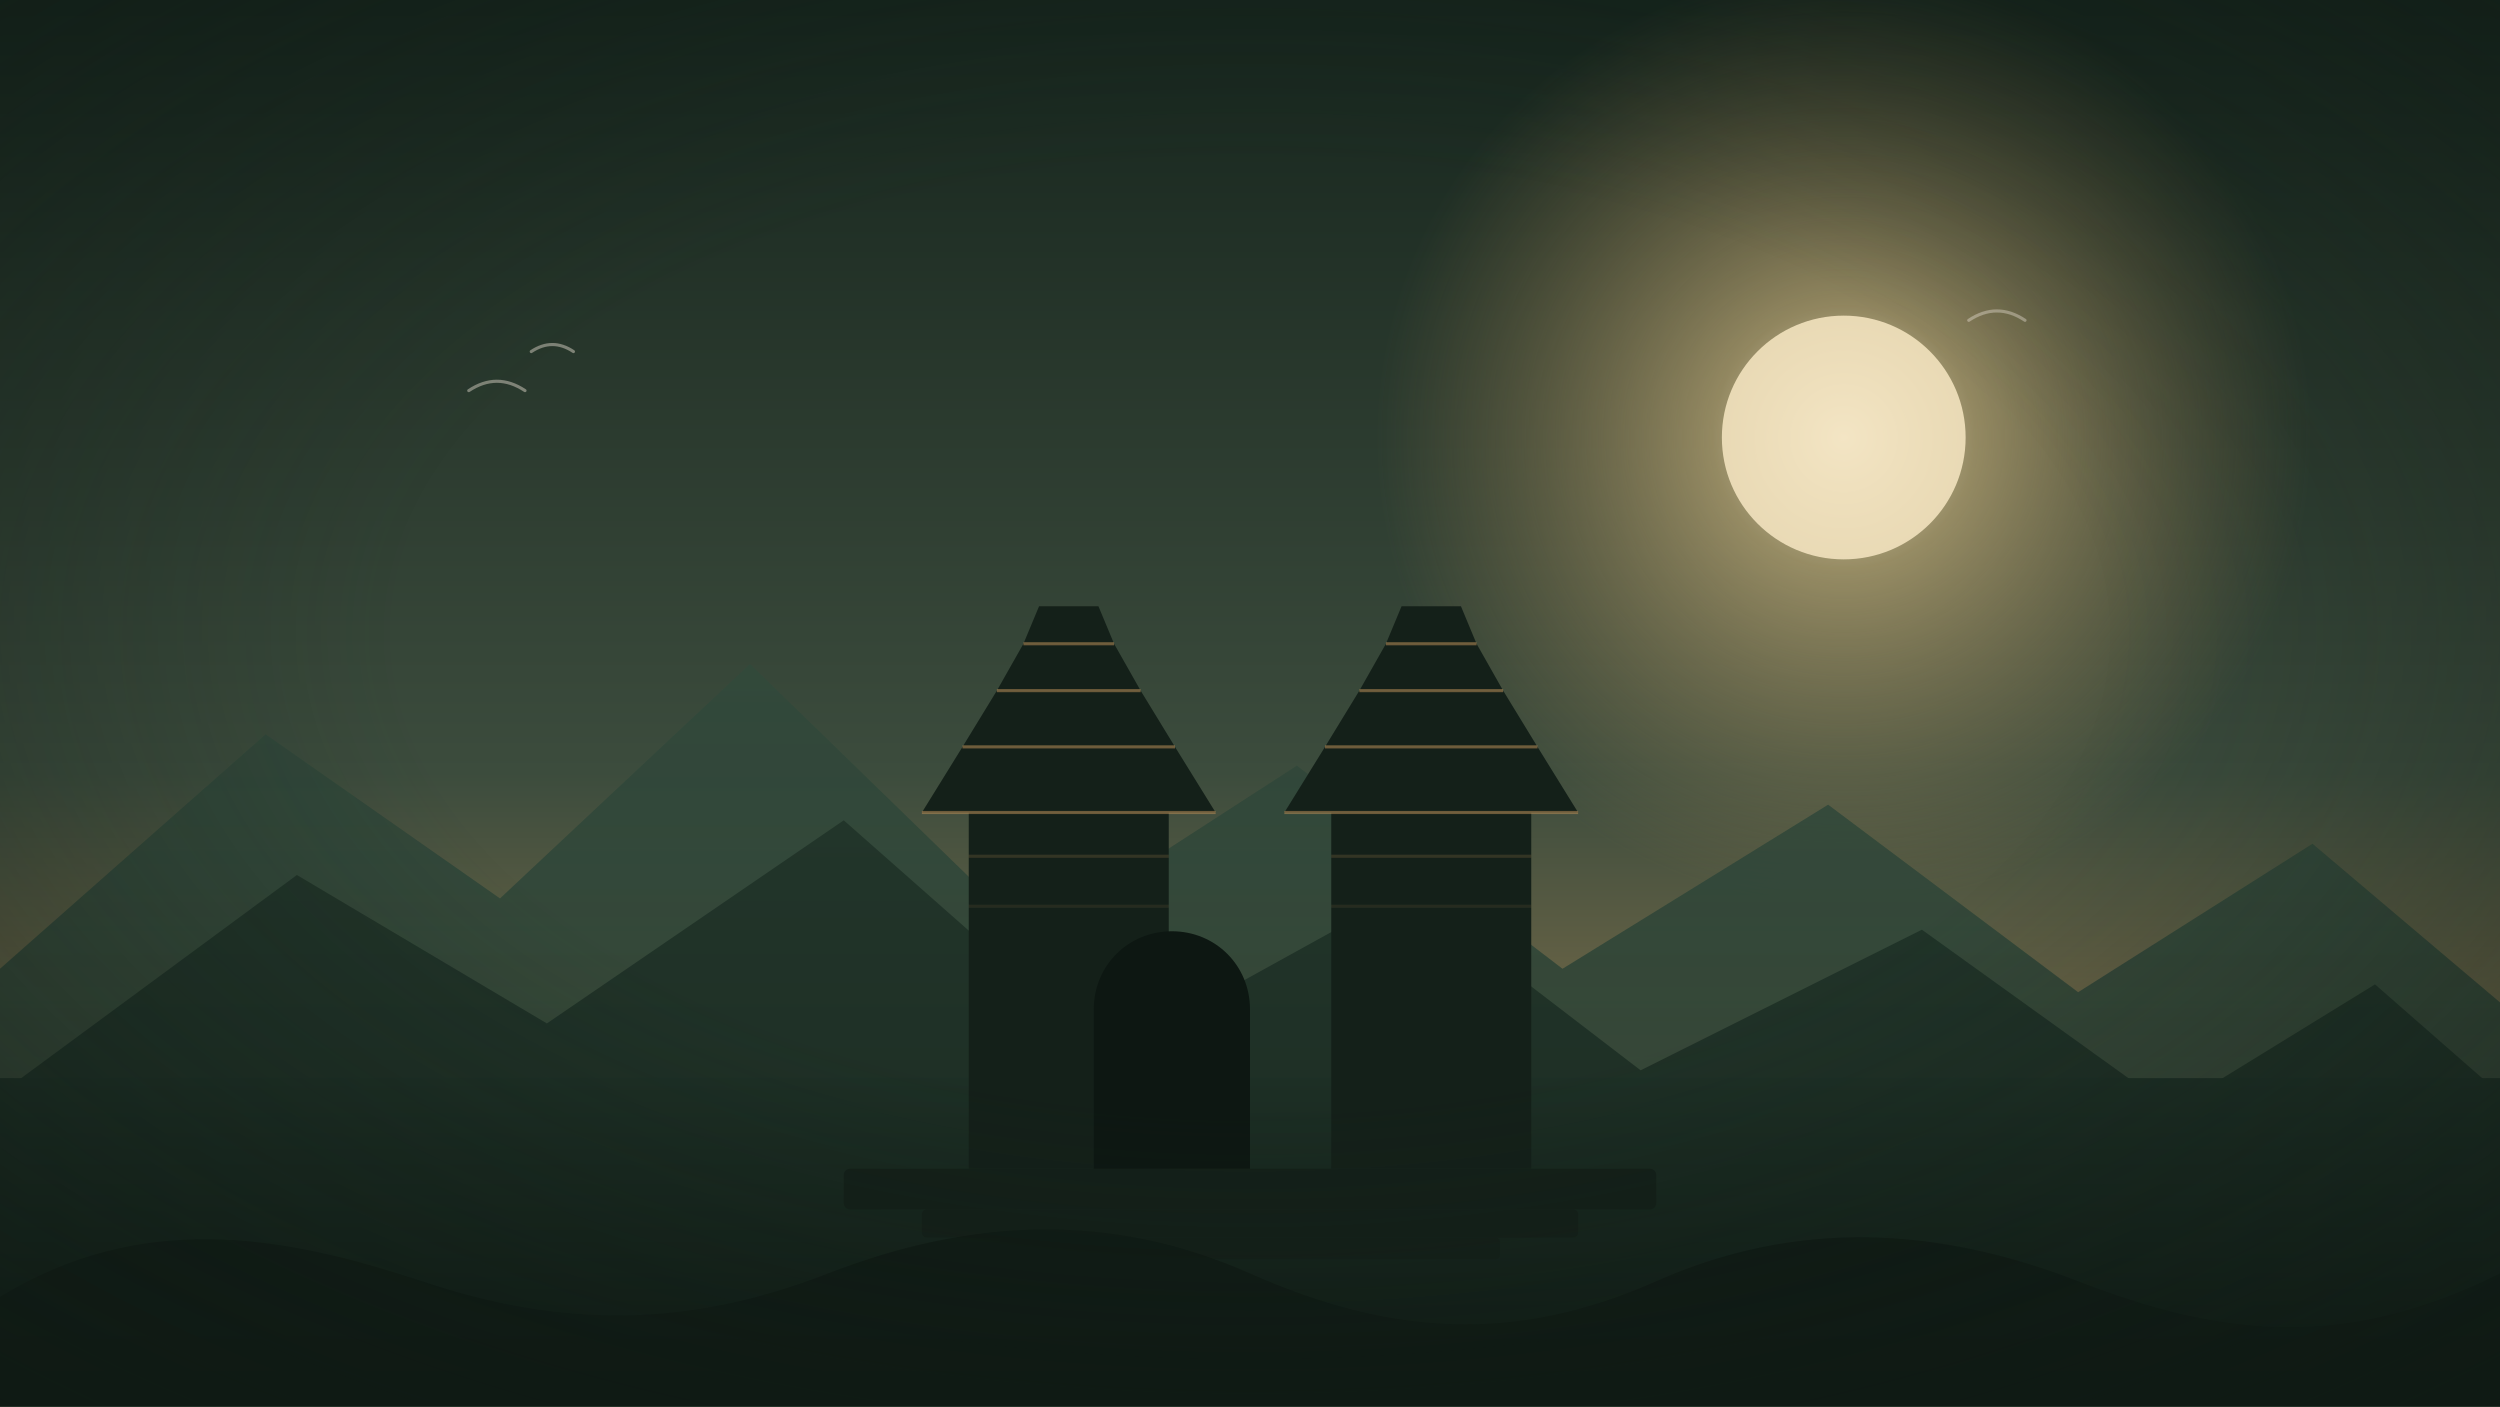
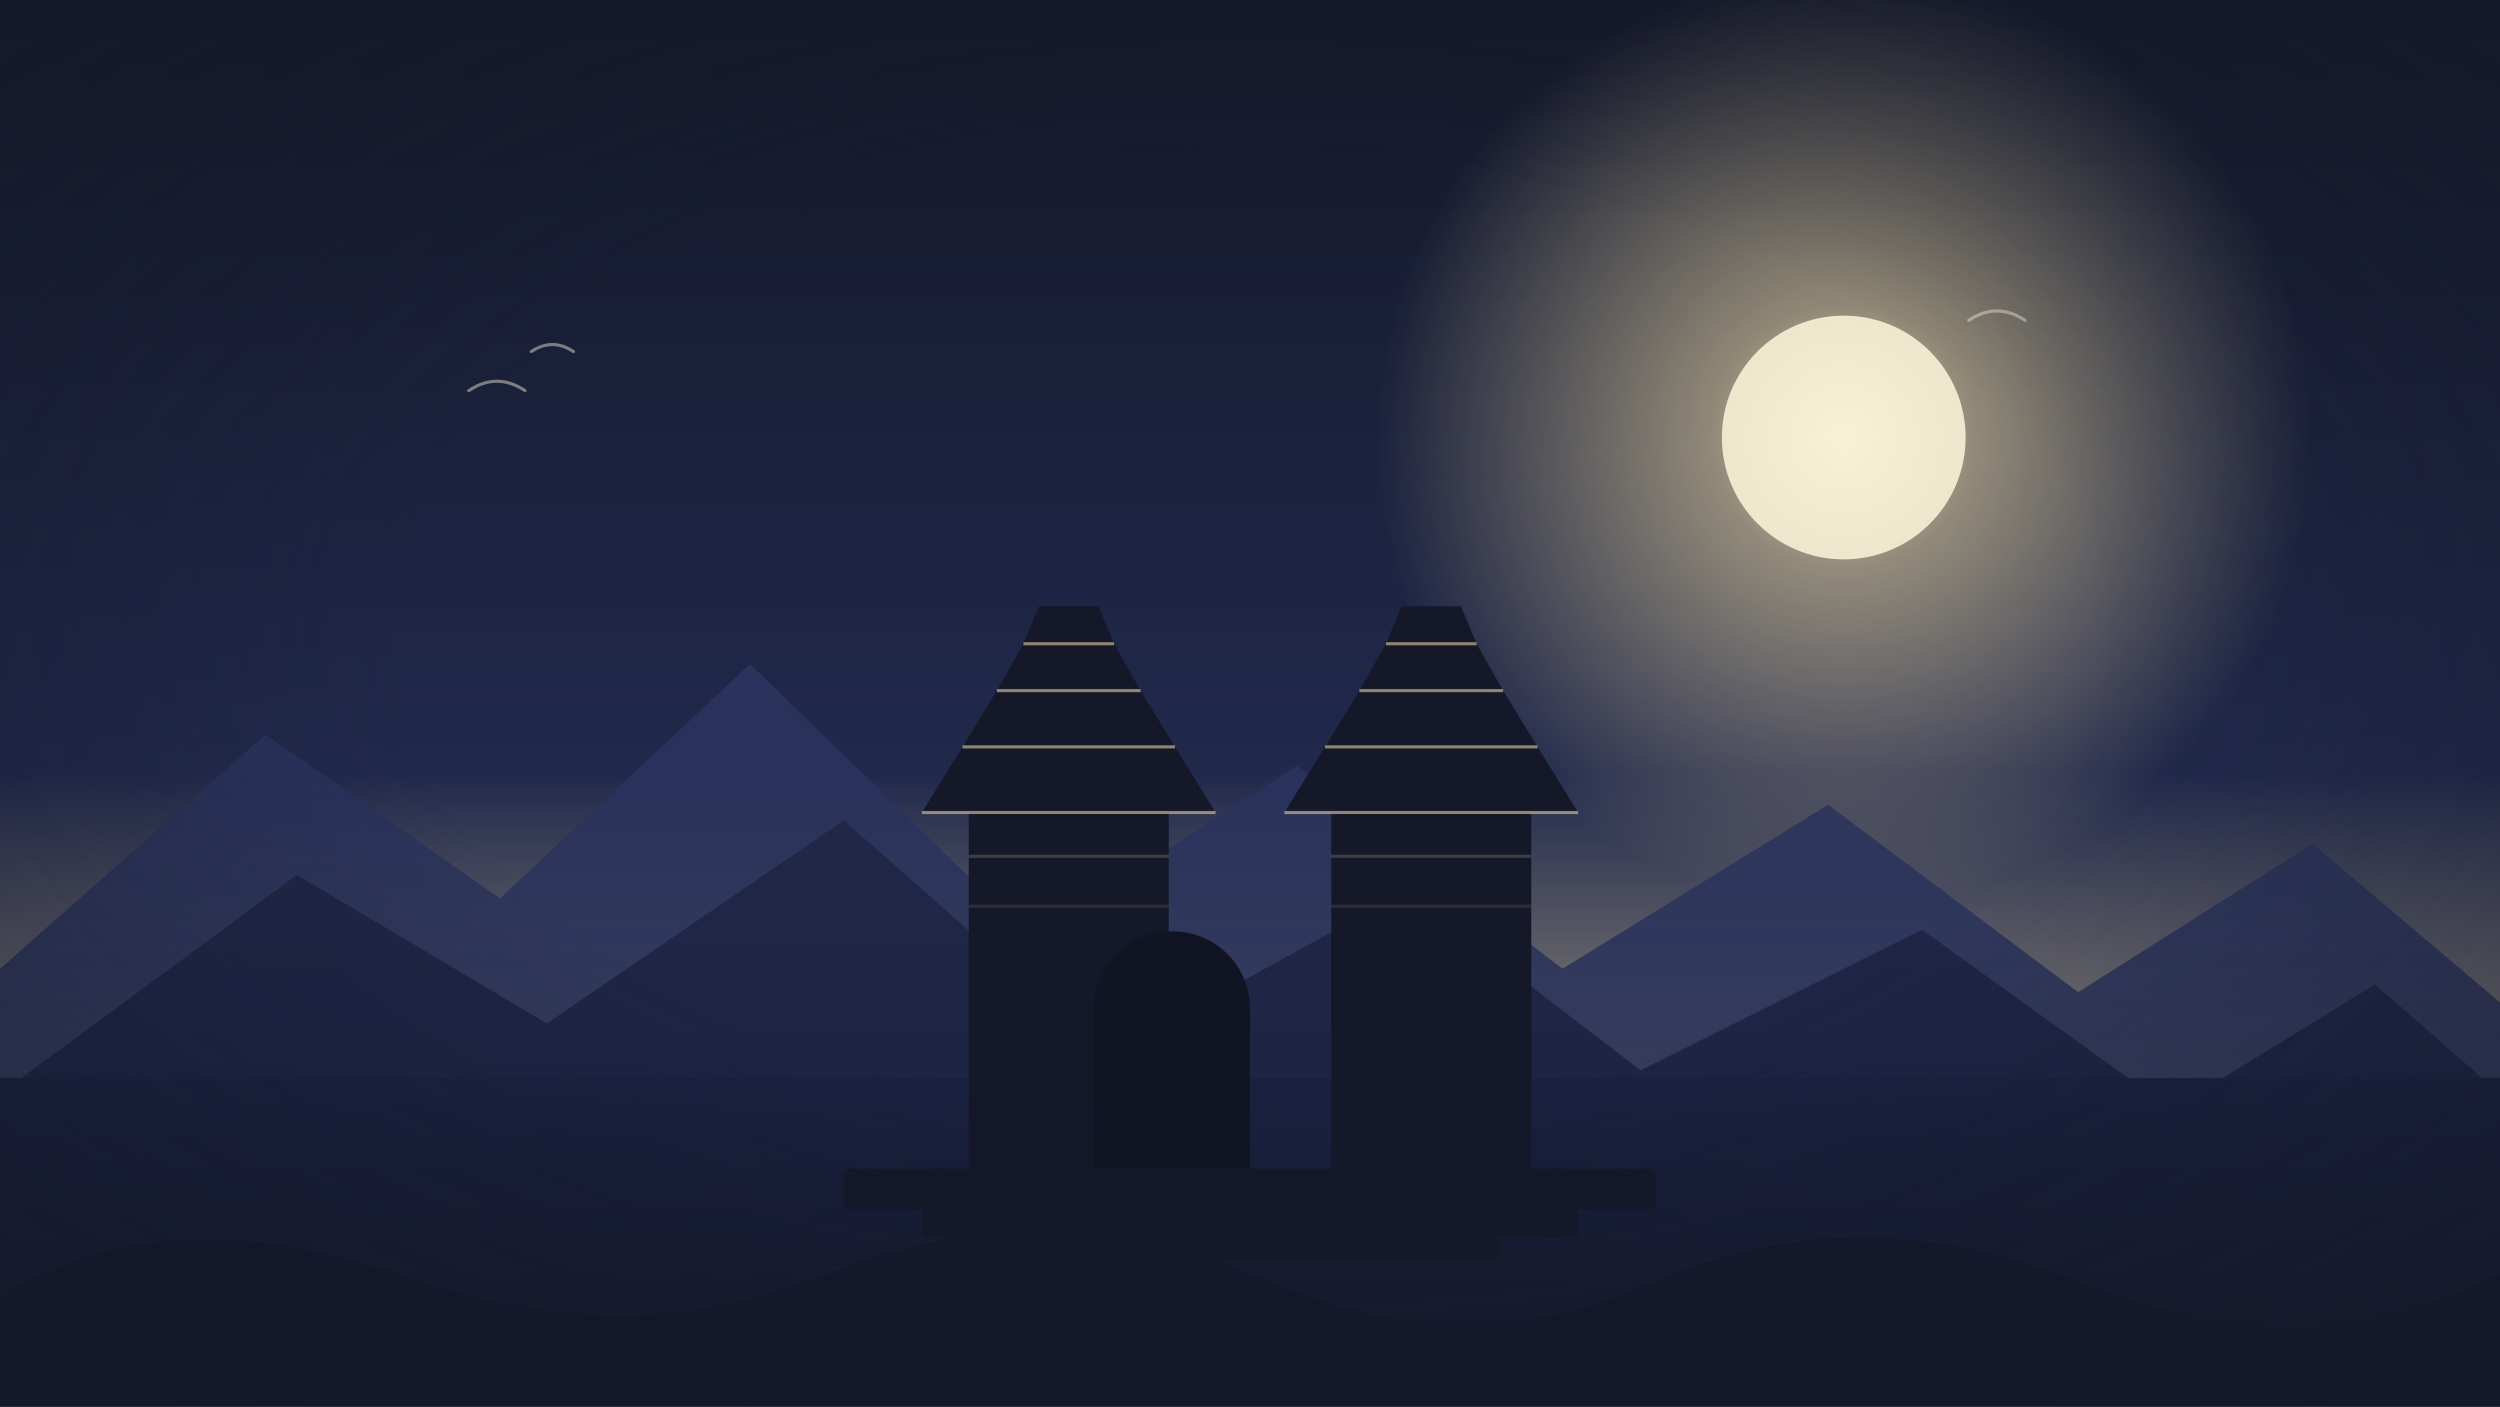
<svg xmlns="http://www.w3.org/2000/svg" viewBox="0 0 1600 900" role="img" aria-label="Ilustrasi kawasan Pura Batuan Kaler">
  <defs>
    <linearGradient id="sky" x1="0" y1="0" x2="0" y2="1">
-       <stop offset="0" stop-color="#16251d" />
-       <stop offset="0.55" stop-color="#3c4c3d" />
-       <stop offset="1" stop-color="#b58b55" />
+       <stop offset="0" stop-color="#141829" />
+       <stop offset="0.55" stop-color="#21294c" />
+       <stop offset="1" stop-color="#f2dea8" />
    </linearGradient>
    <radialGradient id="sun-glow" cx="50%" cy="50%" r="50%">
-       <stop offset="0" stop-color="#f8f6f0" stop-opacity="0.95" />
-       <stop offset="0.28" stop-color="#e9c98b" stop-opacity="0.55" />
-       <stop offset="1" stop-color="#b58b55" stop-opacity="0" />
+       <stop offset="0" stop-color="#f9f2d7" stop-opacity="0.95" />
+       <stop offset="0.28" stop-color="#f2dea8" stop-opacity="0.55" />
+       <stop offset="1" stop-color="#f2dea8" stop-opacity="0" />
    </radialGradient>
    <linearGradient id="ridge-far" x1="0" y1="0" x2="0" y2="1">
-       <stop offset="0" stop-color="#31493b" />
-       <stop offset="1" stop-color="#25382d" />
+       <stop offset="0" stop-color="#2c3560" />
+       <stop offset="1" stop-color="#21294c" />
    </linearGradient>
    <linearGradient id="ridge-mid" x1="0" y1="0" x2="0" y2="1">
-       <stop offset="0" stop-color="#22352a" />
-       <stop offset="1" stop-color="#1a2a21" />
+       <stop offset="0" stop-color="#202747" />
+       <stop offset="1" stop-color="#1a2140" />
    </linearGradient>
    <linearGradient id="ground" x1="0" y1="0" x2="0" y2="1">
-       <stop offset="0" stop-color="#1d2f25" />
-       <stop offset="1" stop-color="#0f1a14" />
+       <stop offset="0" stop-color="#1a2140" />
+       <stop offset="1" stop-color="#141829" />
    </linearGradient>
    <radialGradient id="vignette" cx="50%" cy="45%" r="75%">
-       <stop offset="0.45" stop-color="#0f1a14" stop-opacity="0" />
-       <stop offset="1" stop-color="#0f1a14" stop-opacity="0.65" />
+       <stop offset="0.45" stop-color="#141829" stop-opacity="0" />
+       <stop offset="1" stop-color="#141829" stop-opacity="0.65" />
    </radialGradient>
  </defs>
  <rect width="1600" height="900" fill="url(#sky)" />
  <circle cx="1180" cy="280" r="300" fill="url(#sun-glow)" />
-   <circle cx="1180" cy="280" r="78" fill="#f4e4c0" opacity="0.88" />
+   <circle cx="1180" cy="280" r="78" fill="#f9f2d7" opacity="0.88" />
  <path d="M0 620 170 470l150 105 160-150 180 175 170-110 170 130 170-105 160 120 150-95 130 110v350H0Z" fill="url(#ridge-far)" opacity="0.85" />
  <path d="M0 700 190 560l160 95 190-130 170 150 190-105 150 115 180-90 160 115 130-80 80 70v200H0Z" fill="url(#ridge-mid)" />
  <rect y="690" width="1600" height="210" fill="url(#ground)" />
-   <g fill="#142019">
+   <g fill="#141829">
    <rect x="540" y="748" width="520" height="26" rx="4" />
    <rect x="590" y="774" width="420" height="18" rx="3" />
    <rect x="640" y="792" width="320" height="14" rx="3" />
    <rect x="620" y="520" width="128" height="228" />
    <rect x="852" y="520" width="128" height="228" />
    <path d="M590 520h188l-26-42H616Z" />
    <path d="M616 478h136l-22-36H638Z" />
    <path d="M638 442h92l-17-30H655Z" />
    <path d="M655 412h58l-10-24h-38Z" />
    <path d="M822 520h188l-26-42H848Z" />
    <path d="M848 478h136l-22-36H870Z" />
    <path d="M870 442h92l-17-30H887Z" />
    <path d="M887 412h58l-10-24h-38Z" />
-     <path d="M700 748V646c0-28 22-50 50-50s50 22 50 50v102Z" fill="#0d1712" />
+     <path d="M700 748V646c0-28 22-50 50-50s50 22 50 50v102Z" fill="#101423" />
  </g>
-   <g stroke="#b58b55" stroke-width="2" opacity="0.55" fill="none">
+   <g stroke="#f2dea8" stroke-width="2" opacity="0.55" fill="none">
    <path d="M590 520h188M616 478h136M638 442h92M655 412h58" />
    <path d="M822 520h188M848 478h136M870 442h92M887 412h58" />
    <path d="M620 548h128M852 548h128" opacity="0.35" />
    <path d="M620 580h128M852 580h128" opacity="0.2" />
  </g>
-   <g fill="#0f1a14">
+   <g fill="#141829">
    <path d="M0 830c90-55 180-40 270-10s170 30 260-5 180-40 270 0 170 45 260 5 180-35 270 0 170 45 270-5v85H0Z" opacity="0.85" />
  </g>
-   <g fill="none" stroke="#e9e1d2" stroke-width="2" stroke-linecap="round" opacity="0.45">
+   <g fill="none" stroke="#f9f2d7" stroke-width="2" stroke-linecap="round" opacity="0.45">
    <path d="M300 250c12-8 24-8 36 0" />
    <path d="M340 225c9-6 18-6 27 0" />
    <path d="M1260 205c12-8 24-8 36 0" />
  </g>
  <rect width="1600" height="900" fill="url(#vignette)" />
</svg>
